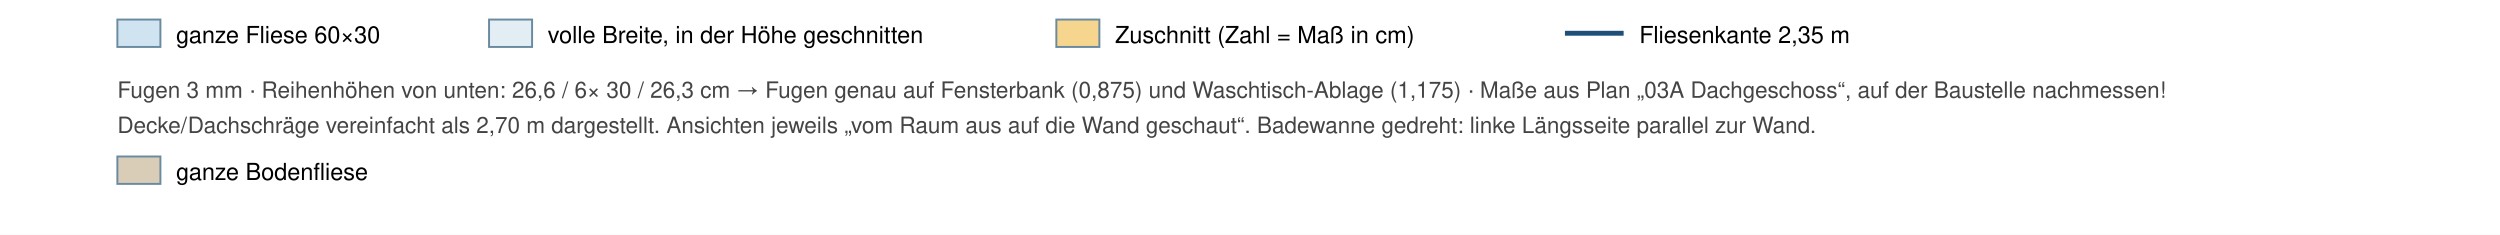
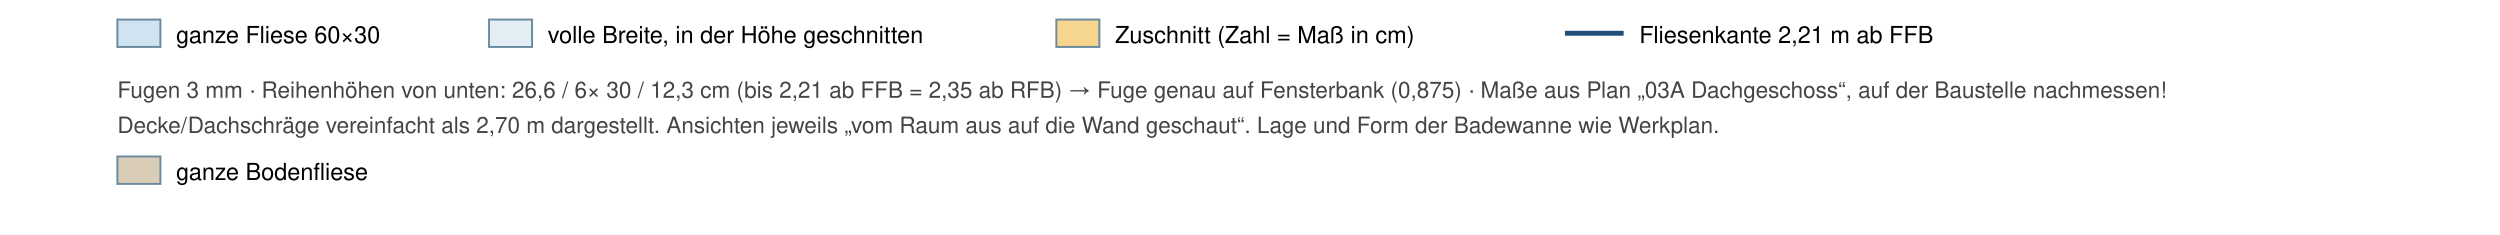
<svg xmlns="http://www.w3.org/2000/svg" width="1278" height="120" viewBox="0 0 1278 120" font-family="Helvetica, Arial, sans-serif">
  <defs>
    <marker id="arr" markerWidth="8" markerHeight="8" refX="6" refY="4" orient="auto">
      <path d="M0,0 L8,4 L0,8 Z" fill="#1a7f8e" />
    </marker>
    <marker id="arrw" markerWidth="8" markerHeight="8" refX="6" refY="4" orient="auto">
      <path d="M0,0 L8,4 L0,8 Z" fill="#fff" />
    </marker>
  </defs>
  <rect width="100%" height="100%" fill="white" />
  <g transform="translate(60,10)">
    <rect x="0" y="0" width="22" height="14" fill="#cfe3f0" stroke="#6a8aa0" />
    <text x="30" y="12" font-size="12">ganze Fliese 60×30</text>
    <rect x="190" y="0" width="22" height="14" fill="#e2edf4" stroke="#6a8aa0" />
    <text x="220" y="12" font-size="12">volle Breite, in der Höhe geschnitten</text>
    <rect x="480" y="0" width="22" height="14" fill="#f6d58e" stroke="#6a8aa0" />
    <text x="510" y="12" font-size="12">Zuschnitt (Zahl = Maß in cm)</text>
    <rect x="0" y="70" width="22" height="14" fill="#d9cdb8" stroke="#6a8aa0" />
    <text x="30" y="82" font-size="12">ganze Bodenfliese</text>
    <line x1="740" y1="7" x2="770" y2="7" stroke="#1f4e79" stroke-width="2.5" />
-     <text x="778" y="12" font-size="12">Fliesenkante 2,35 m</text>
-     <text x="0" y="40" font-size="11.5" fill="#444">Fugen 3 mm · Reihenhöhen von unten: 26,6 / 6× 30 / 26,3 cm → Fugen genau auf Fensterbank (0,875) und Waschtisch-Ablage (1,175) · Maße aus Plan „03A Dachgeschoss“, auf der Baustelle nachmessen!</text>
-     <text x="0" y="58" font-size="11.5" fill="#444">Decke/Dachschräge vereinfacht als 2,70 m dargestellt. Ansichten jeweils „vom Raum aus auf die Wand geschaut“. Badewanne gedreht: linke Längsseite parallel zur Wand.</text>
+     <text x="778" y="12" font-size="12">Fliesenkante 2,21 m ab FFB</text>
+     <text x="0" y="40" font-size="11.5" fill="#444">Fugen 3 mm · Reihenhöhen von unten: 26,6 / 6× 30 / 12,3 cm (bis 2,21 ab FFB = 2,35 ab RFB) → Fuge genau auf Fensterbank (0,875) · Maße aus Plan „03A Dachgeschoss“, auf der Baustelle nachmessen!</text>
+     <text x="0" y="58" font-size="11.5" fill="#444">Decke/Dachschräge vereinfacht als 2,70 m dargestellt. Ansichten jeweils „vom Raum aus auf die Wand geschaut“. Lage und Form der Badewanne wie Werkplan.</text>
  </g>
</svg>
